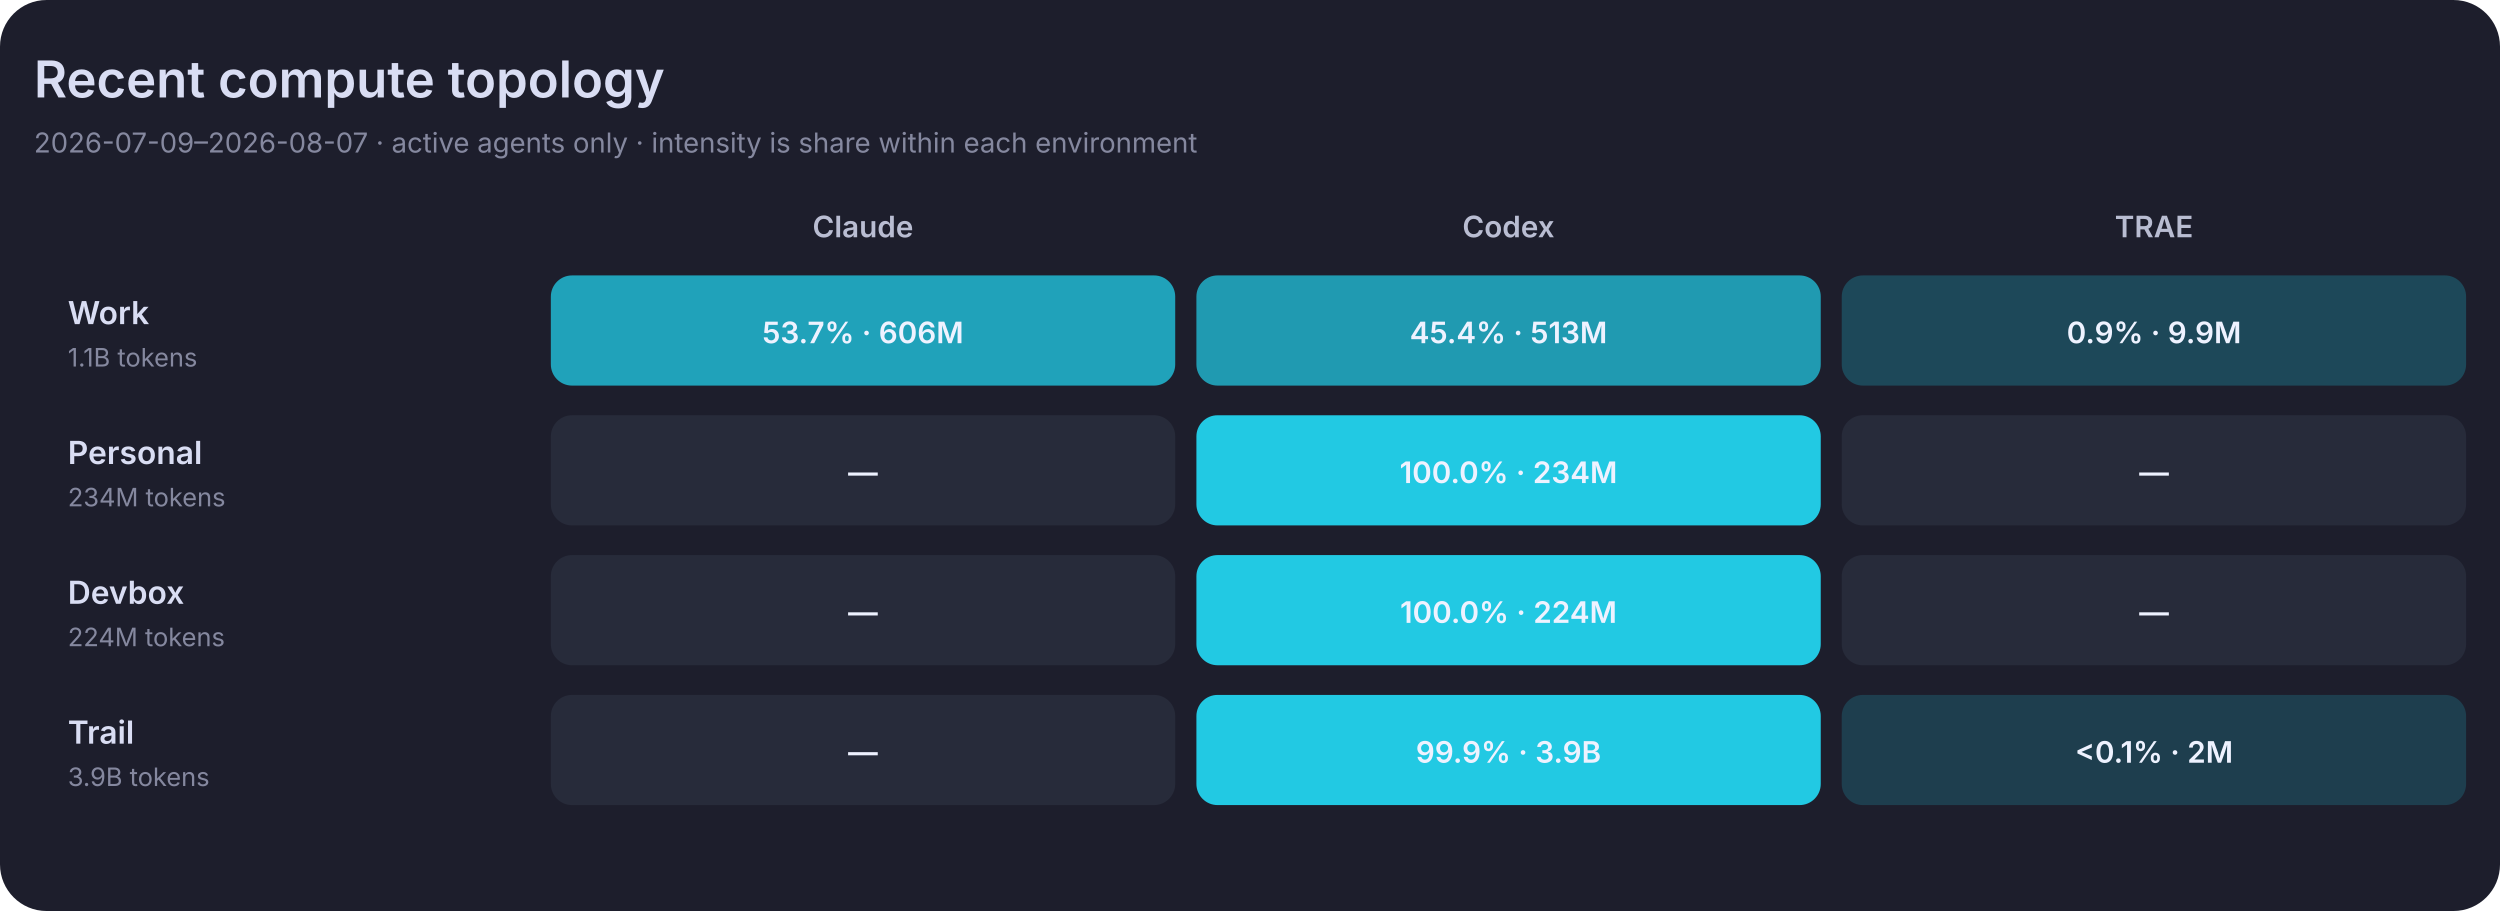
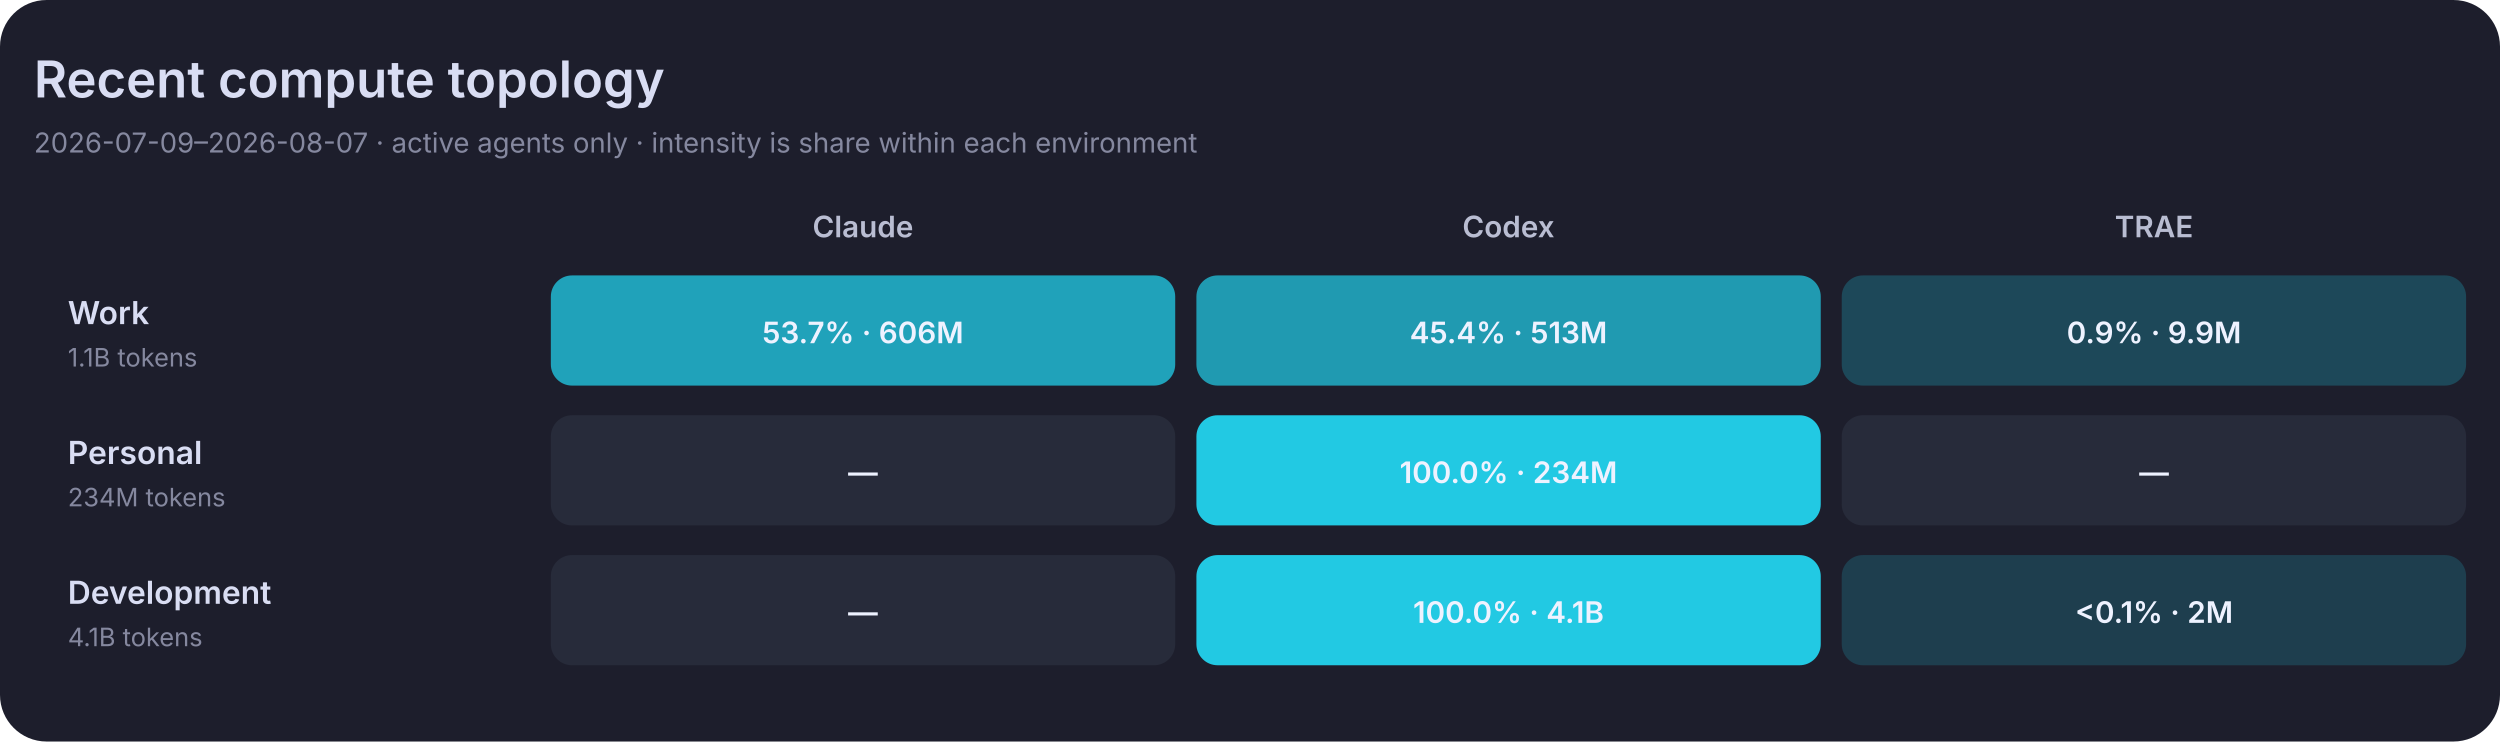
- <svg xmlns="http://www.w3.org/2000/svg" width="1180" height="430" viewBox="0 0 1180 430" role="img" aria-labelledby="title desc">
-   <rect width="1180" height="430" rx="22" fill="#1d1e2c" />
+ <svg xmlns="http://www.w3.org/2000/svg" width="1180" height="350" viewBox="0 0 1180 350" role="img" aria-labelledby="title desc">
+   <rect width="1180" height="350" rx="22" fill="#1d1e2c" />
  <text x="16" y="46" fill="#d9ddf3" font-family="-apple-system,BlinkMacSystemFont,Segoe UI,sans-serif" font-size="24" font-weight="600">Recent compute topology</text>
  <text x="16" y="72" fill="#85889f" font-family="-apple-system,BlinkMacSystemFont,Segoe UI,sans-serif" font-size="13">2026-07-09–2026-08-07 · active agents only · intensity is share within each environment</text>
  <text x="407.3" y="112" text-anchor="middle" fill="#b9bdd2" font-family="-apple-system,BlinkMacSystemFont,Segoe UI,sans-serif" font-size="14" font-weight="600">Claude</text>
  <text x="712.0" y="112" text-anchor="middle" fill="#b9bdd2" font-family="-apple-system,BlinkMacSystemFont,Segoe UI,sans-serif" font-size="14" font-weight="600">Codex</text>
  <text x="1016.7" y="112" text-anchor="middle" fill="#b9bdd2" font-family="-apple-system,BlinkMacSystemFont,Segoe UI,sans-serif" font-size="14" font-weight="600">TRAE</text>
  <text x="32" y="153" fill="#d9ddf3" font-family="-apple-system,BlinkMacSystemFont,Segoe UI,sans-serif" font-size="15" font-weight="600">Work</text>
  <text x="32" y="173" fill="#85889f" font-family="-apple-system,BlinkMacSystemFont,Segoe UI,sans-serif" font-size="12">1.1B tokens</text>
  <rect x="260.0" y="130" width="294.7" height="52" rx="10" fill="#22d3ee" fill-opacity="0.731" data-role="work" data-agent="claude" data-tokens="605609768">
    </rect>
  <text x="407.3" y="162" text-anchor="middle" fill="#eef2ff" font-family="-apple-system,BlinkMacSystemFont,Segoe UI,sans-serif" font-size="14" font-weight="600">53.7% · 606M</text>
  <rect x="564.7" y="130" width="294.7" height="52" rx="10" fill="#22d3ee" fill-opacity="0.686" data-role="work" data-agent="codex" data-tokens="512850362">
    </rect>
  <text x="712.0" y="162" text-anchor="middle" fill="#eef2ff" font-family="-apple-system,BlinkMacSystemFont,Segoe UI,sans-serif" font-size="14" font-weight="600">45.4% · 513M</text>
  <rect x="869.3" y="130" width="294.7" height="52" rx="10" fill="#22d3ee" fill-opacity="0.233" data-role="work" data-agent="traex" data-tokens="9925678">
    </rect>
  <text x="1016.7" y="162" text-anchor="middle" fill="#eef2ff" font-family="-apple-system,BlinkMacSystemFont,Segoe UI,sans-serif" font-size="14" font-weight="600">0.9% · 9.9M</text>
  <text x="32" y="219" fill="#d9ddf3" font-family="-apple-system,BlinkMacSystemFont,Segoe UI,sans-serif" font-size="15" font-weight="600">Personal</text>
  <text x="32" y="239" fill="#85889f" font-family="-apple-system,BlinkMacSystemFont,Segoe UI,sans-serif" font-size="12">234M tokens</text>
  <rect x="260.0" y="196" width="294.7" height="52" rx="10" fill="#272b3a" fill-opacity="1.000" data-role="personal" data-agent="claude" data-tokens="0">
    </rect>
  <text x="407.3" y="228" text-anchor="middle" fill="#eef2ff" font-family="-apple-system,BlinkMacSystemFont,Segoe UI,sans-serif" font-size="14" font-weight="600">—</text>
  <rect x="564.7" y="196" width="294.7" height="52" rx="10" fill="#22d3ee" fill-opacity="0.940" data-role="personal" data-agent="codex" data-tokens="233575718">
    </rect>
  <text x="712.0" y="228" text-anchor="middle" fill="#eef2ff" font-family="-apple-system,BlinkMacSystemFont,Segoe UI,sans-serif" font-size="14" font-weight="600">100.0% · 234M</text>
  <rect x="869.3" y="196" width="294.7" height="52" rx="10" fill="#272b3a" fill-opacity="1.000" data-role="personal" data-agent="traex" data-tokens="0">
    </rect>
  <text x="1016.7" y="228" text-anchor="middle" fill="#eef2ff" font-family="-apple-system,BlinkMacSystemFont,Segoe UI,sans-serif" font-size="14" font-weight="600">—</text>
-   <text x="32" y="285" fill="#d9ddf3" font-family="-apple-system,BlinkMacSystemFont,Segoe UI,sans-serif" font-size="15" font-weight="600">Devbox</text>
-   <text x="32" y="305" fill="#85889f" font-family="-apple-system,BlinkMacSystemFont,Segoe UI,sans-serif" font-size="12">224M tokens</text>
-   <rect x="260.0" y="262" width="294.7" height="52" rx="10" fill="#272b3a" fill-opacity="1.000" data-role="devbox" data-agent="claude" data-tokens="0">
+   <text x="32" y="285" fill="#d9ddf3" font-family="-apple-system,BlinkMacSystemFont,Segoe UI,sans-serif" font-size="15" font-weight="600">Development</text>
+   <text x="32" y="305" fill="#85889f" font-family="-apple-system,BlinkMacSystemFont,Segoe UI,sans-serif" font-size="12">4.1B tokens</text>
+   <rect x="260.0" y="262" width="294.7" height="52" rx="10" fill="#272b3a" fill-opacity="1.000" data-role="development" data-agent="claude" data-tokens="0">
    </rect>
  <text x="407.3" y="294" text-anchor="middle" fill="#eef2ff" font-family="-apple-system,BlinkMacSystemFont,Segoe UI,sans-serif" font-size="14" font-weight="600">—</text>
-   <rect x="564.7" y="262" width="294.7" height="52" rx="10" fill="#22d3ee" fill-opacity="0.940" data-role="devbox" data-agent="codex" data-tokens="224439468">
+   <rect x="564.7" y="262" width="294.7" height="52" rx="10" fill="#22d3ee" fill-opacity="0.940" data-role="development" data-agent="codex" data-tokens="4129956287">
    </rect>
-   <text x="712.0" y="294" text-anchor="middle" fill="#eef2ff" font-family="-apple-system,BlinkMacSystemFont,Segoe UI,sans-serif" font-size="14" font-weight="600">100.0% · 224M</text>
-   <rect x="869.3" y="262" width="294.7" height="52" rx="10" fill="#272b3a" fill-opacity="1.000" data-role="devbox" data-agent="traex" data-tokens="0">
+   <text x="712.0" y="294" text-anchor="middle" fill="#eef2ff" font-family="-apple-system,BlinkMacSystemFont,Segoe UI,sans-serif" font-size="14" font-weight="600">100.0% · 4.1B</text>
+   <rect x="869.3" y="262" width="294.7" height="52" rx="10" fill="#22d3ee" fill-opacity="0.177" data-role="development" data-agent="traex" data-tokens="1957155">
    </rect>
-   <text x="1016.7" y="294" text-anchor="middle" fill="#eef2ff" font-family="-apple-system,BlinkMacSystemFont,Segoe UI,sans-serif" font-size="14" font-weight="600">—</text>
-   <text x="32" y="351" fill="#d9ddf3" font-family="-apple-system,BlinkMacSystemFont,Segoe UI,sans-serif" font-size="15" font-weight="600">Trail</text>
-   <text x="32" y="371" fill="#85889f" font-family="-apple-system,BlinkMacSystemFont,Segoe UI,sans-serif" font-size="12">3.9B tokens</text>
-   <rect x="260.0" y="328" width="294.7" height="52" rx="10" fill="#272b3a" fill-opacity="1.000" data-role="trail" data-agent="claude" data-tokens="0">
-     </rect>
-   <text x="407.3" y="360" text-anchor="middle" fill="#eef2ff" font-family="-apple-system,BlinkMacSystemFont,Segoe UI,sans-serif" font-size="14" font-weight="600">—</text>
-   <rect x="564.7" y="328" width="294.7" height="52" rx="10" fill="#22d3ee" fill-opacity="0.940" data-role="trail" data-agent="codex" data-tokens="3905516819">
-     </rect>
-   <text x="712.0" y="360" text-anchor="middle" fill="#eef2ff" font-family="-apple-system,BlinkMacSystemFont,Segoe UI,sans-serif" font-size="14" font-weight="600">99.9% · 3.9B</text>
-   <rect x="869.3" y="328" width="294.7" height="52" rx="10" fill="#22d3ee" fill-opacity="0.177" data-role="trail" data-agent="traex" data-tokens="1957155">
-     </rect>
-   <text x="1016.7" y="360" text-anchor="middle" fill="#eef2ff" font-family="-apple-system,BlinkMacSystemFont,Segoe UI,sans-serif" font-size="14" font-weight="600">&lt;0.1% · 2M</text>
+   <text x="1016.7" y="294" text-anchor="middle" fill="#eef2ff" font-family="-apple-system,BlinkMacSystemFont,Segoe UI,sans-serif" font-size="14" font-weight="600">&lt;0.1% · 2M</text>
</svg>
